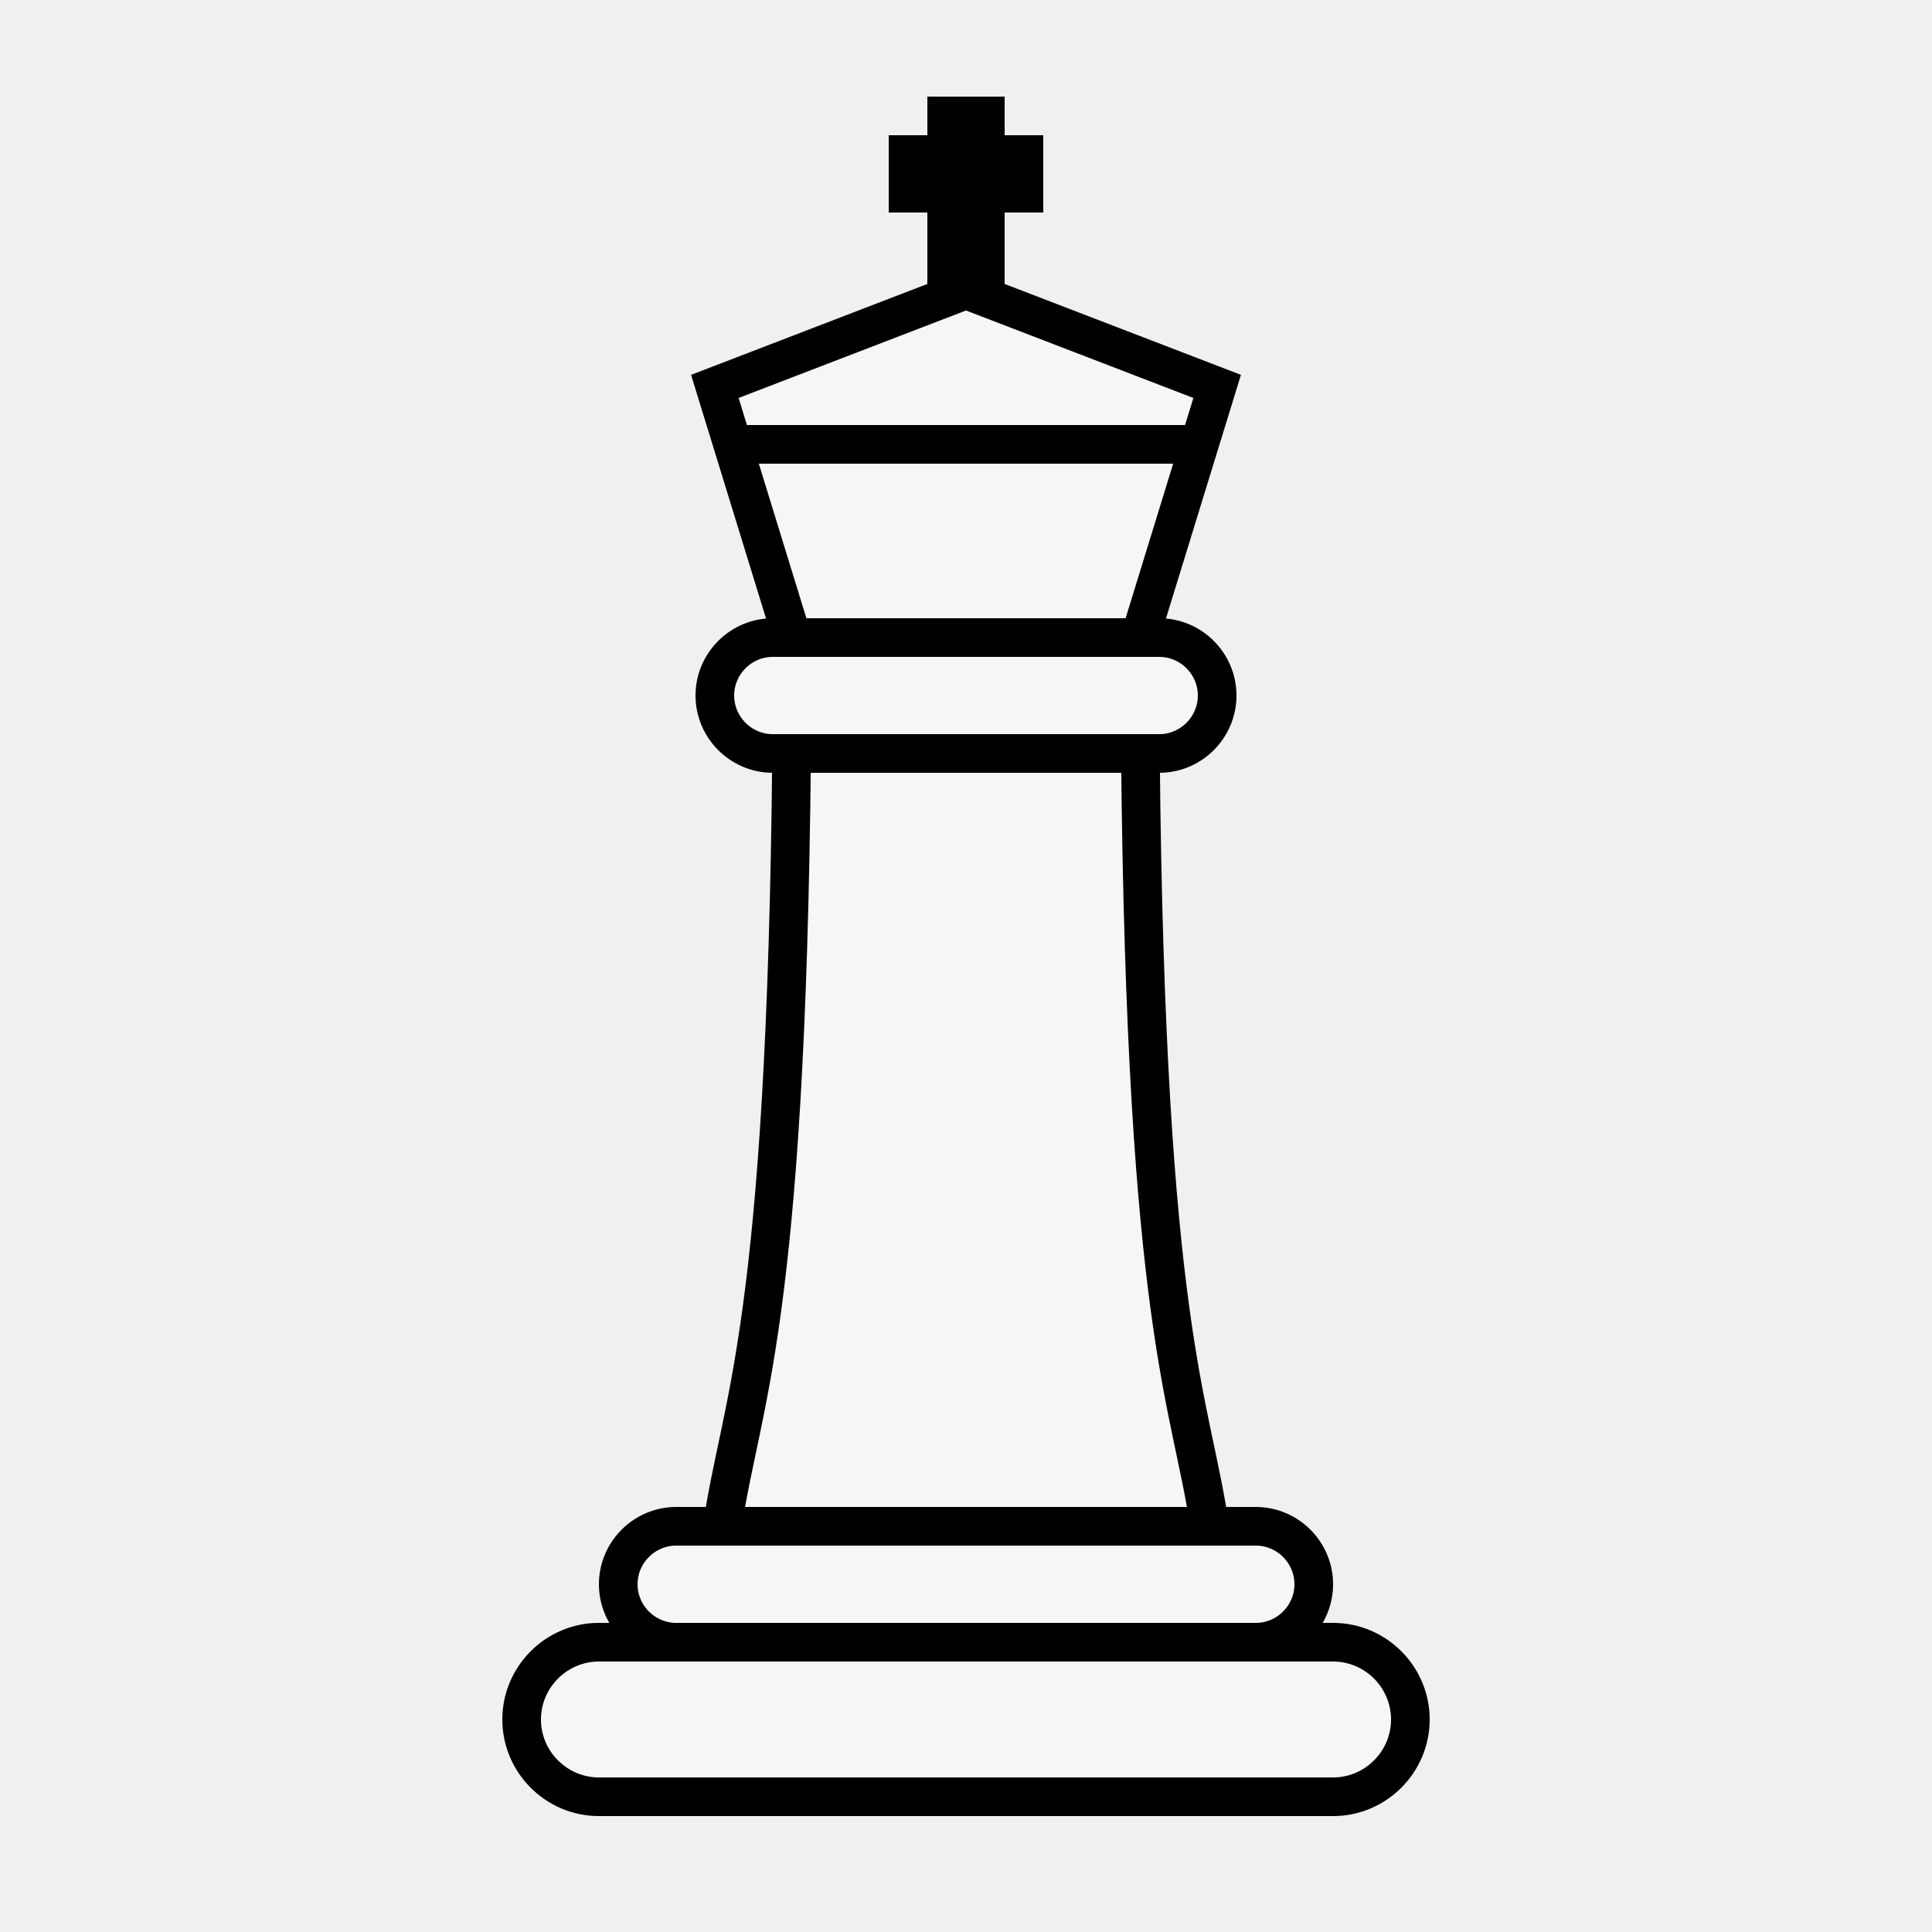
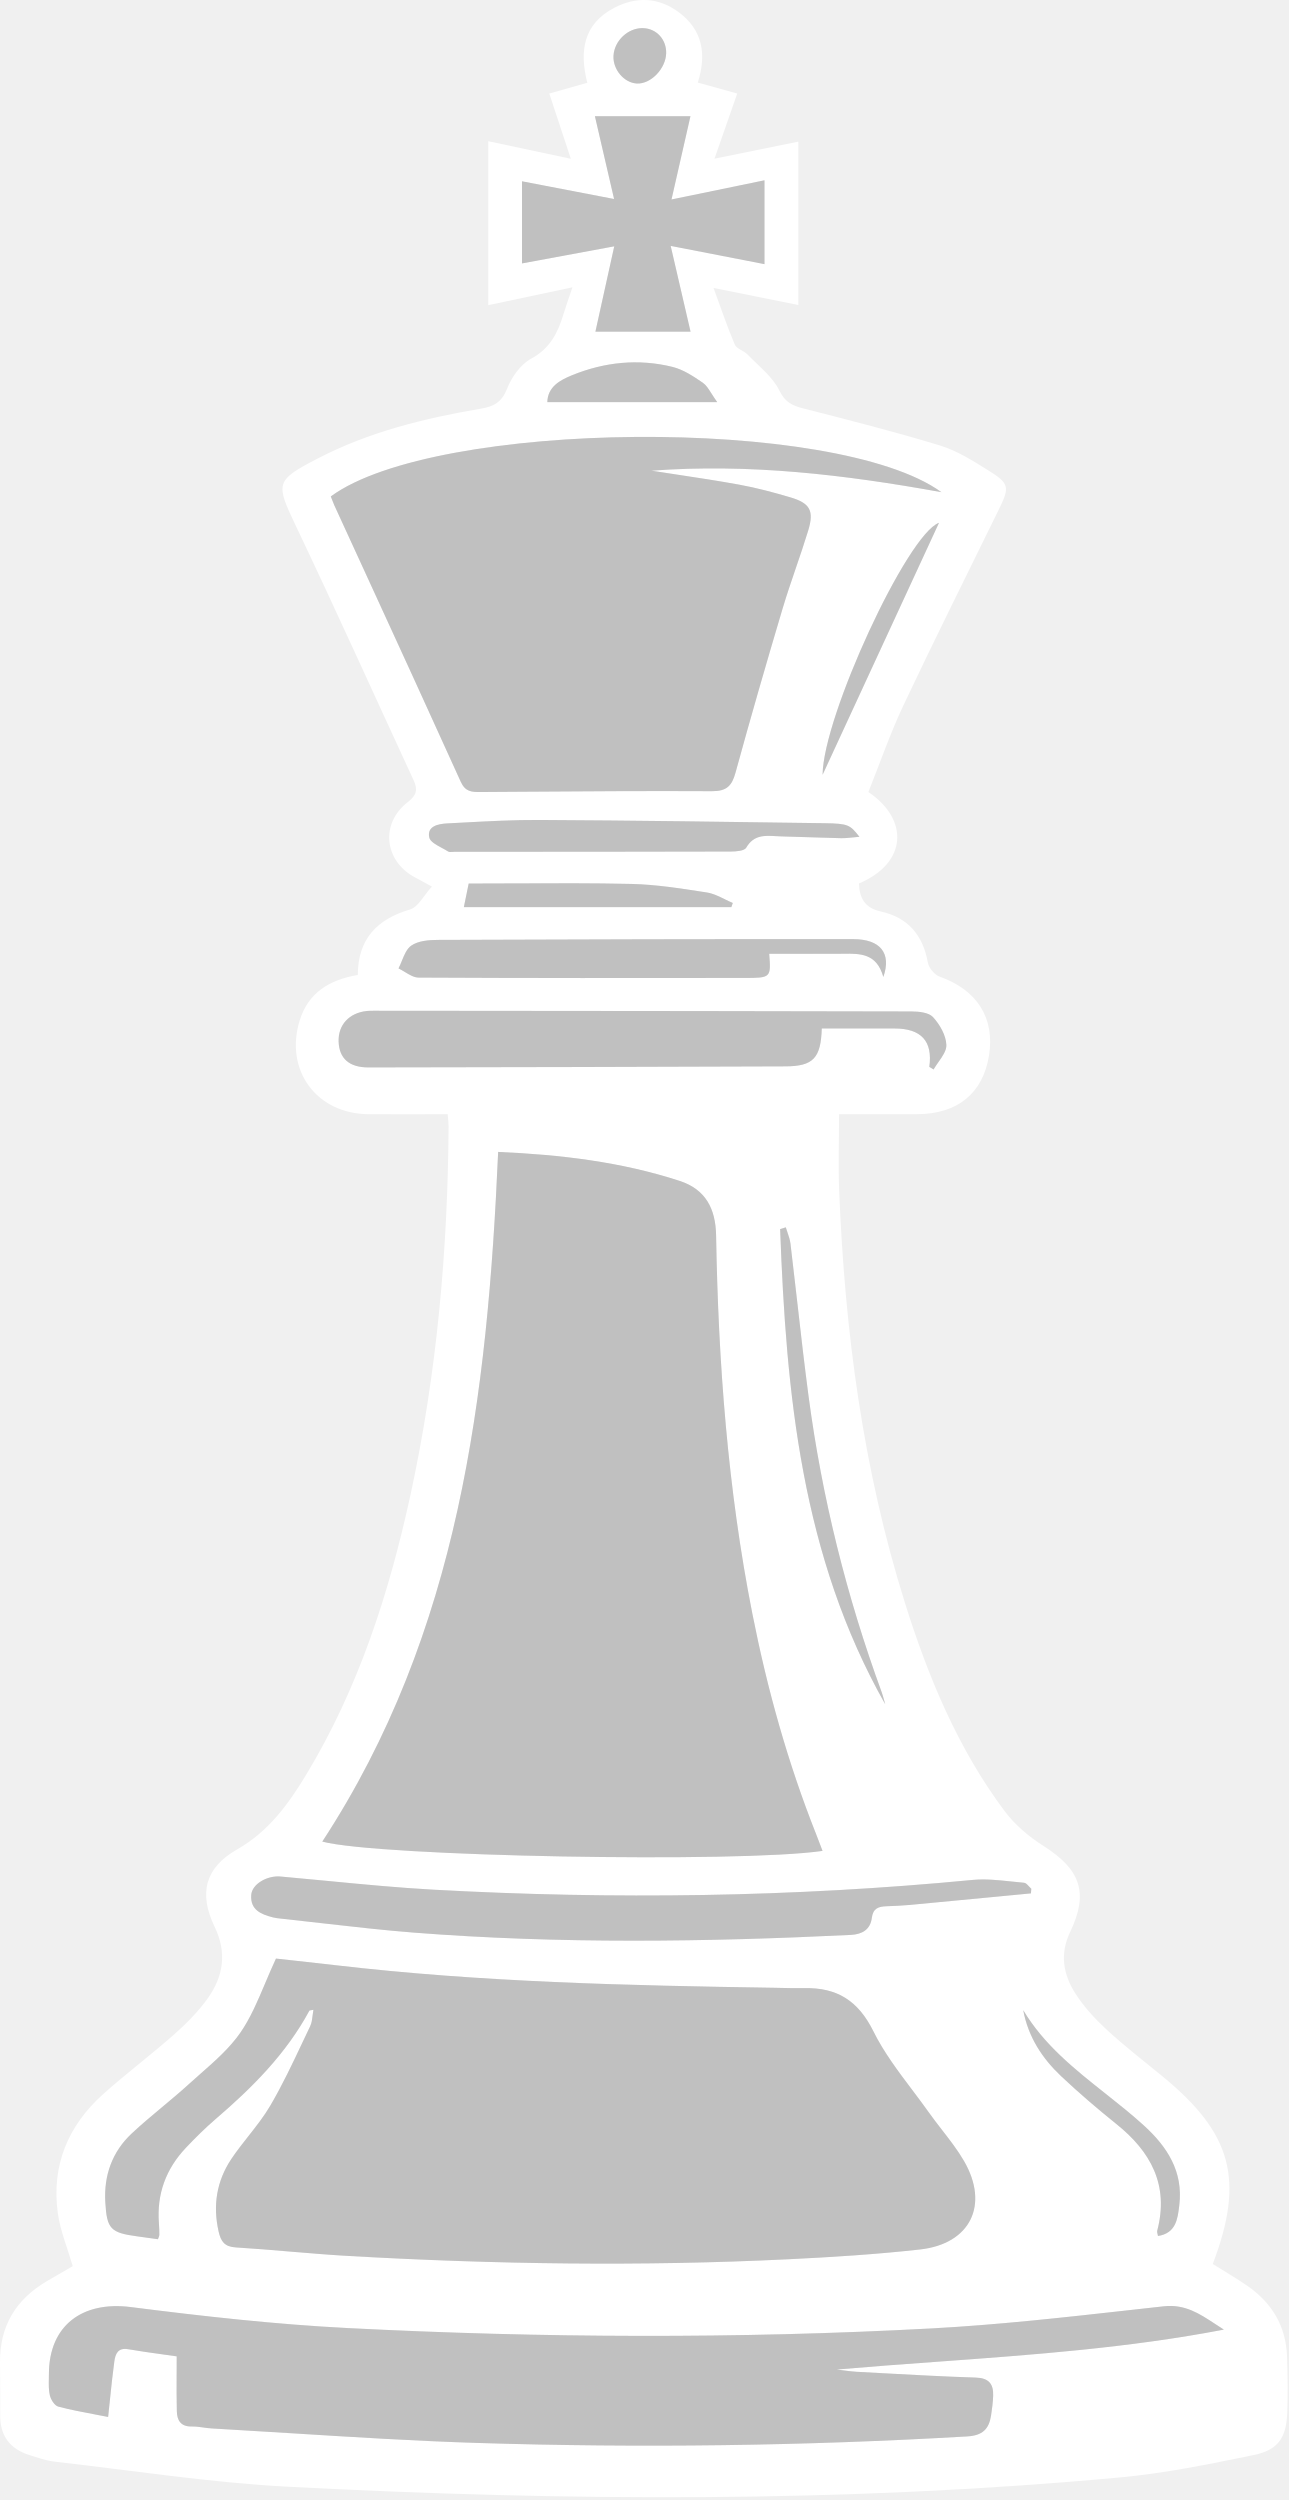
- <svg xmlns="http://www.w3.org/2000/svg" version="1.1" id="Layer_1" width="800px" height="800px" viewBox="0 0 100 100" enable-background="new 0 0 100 100" xml:space="preserve">
-   <g>
-     <g>
-       <path fill="#f6f6f6" stroke="#000000" stroke-width="2" stroke-miterlimit="10" d="M73,89c0,2.2-1.8,4-4,4H31c-2.2,0-4-1.8-4-4l0,0    c0-2.2,1.8-4,4-4h38C71.2,85,73,86.8,73,89L73,89z" />
-     </g>
-     <g>
-       <path fill="#f6f6f6" stroke="#000000" stroke-width="2" stroke-miterlimit="10" d="M63,36c0,1.65-1.35,3-3,3H40c-1.65,0-3-1.35-3-3    l0,0c0-1.65,1.35-3,3-3h20C61.65,33,63,34.35,63,36L63,36z" />
-     </g>
-     <g>
-       <path fill="#f6f6f6" stroke="#000000" stroke-width="2" stroke-miterlimit="10" d="M68,82c0,1.65-1.35,3-3,3H35c-1.65,0-3-1.35-3-3    l0,0c0-1.65,1.35-3,3-3h30C66.65,79,68,80.35,68,82L68,82z" />
-     </g>
-     <polygon fill="#f6f6f6" stroke="#000000" stroke-width="2" stroke-miterlimit="10" points="63,20 59,33 41,33 37,20 50,15  " />
-     <line fill="#f6f6f6" stroke="#000000" stroke-width="4" stroke-miterlimit="10" x1="50" y1="15" x2="50" y2="5" />
-     <line fill="#f6f6f6" stroke="#000000" stroke-width="4" stroke-miterlimit="10" x1="46" y1="9" x2="54" y2="9" />
-     <line fill="#f6f6f6" stroke="#000000" stroke-width="2" stroke-miterlimit="10" x1="38" y1="23" x2="62" y2="23" />
-     <path fill="#f6f6f6" stroke="#000000" stroke-width="2" stroke-miterlimit="10" d="M62.61,79c-0.946-6.487-3.306-10.059-3.583-40   H40.973c-0.277,29.941-2.637,33.513-3.583,40H62.61z" />
-   </g>
+ <svg xmlns="http://www.w3.org/2000/svg" viewBox="0 0 389 755" fill="none">
+   <path d="M366.242 683.72c3.44 2.16 7.01 4.23 10.4 6.57 7.46 5.14 11.73 12.19 12.04 21.35.19 5.66.291 11.34.071 16.99-.3 7.6-2.721 11.27-10.181 12.8-13.35 2.74-26.799 5.5-40.349 6.75-83.65 7.74-167.451 7.19-251.22 2.81-23.57-1.23-47.01-4.91-70.49-7.57-2.61-.3-5.18-1.22-7.71-2.02-5.76-1.83-8.76-5.77-8.75-11.89 0-5.33.02-10.67-.05-16-.13-11.04 4.81-19.13 14.22-24.64 2.7-1.58 5.42-3.14 7.75-4.49-1.63-5.61-3.8-10.74-4.52-16.07-1.94-14.26 3.03-26.29 13.63-35.82 6.93-6.23 14.43-11.83 21.42-18.01 3.72-3.29 7.31-6.9 10.19-10.92 4.74-6.62 5.93-13.77 2.14-21.63-4.92-10.22-2.88-17.9 6.8-23.42 9.44-5.38 15.4-13.58 20.77-22.44 15.89-26.25 25.14-55.04 31.6-84.78 7.94-36.6 11.23-73.73 11.47-111.15 0-.98-.14-1.97-.27-3.65-8 0-15.94.04-23.88 0-15.71-.1-25.42-13.24-20.84-28.24 2.59-8.49 9.06-12.37 17.569-13.81.05-10.85 5.75-16.81 15.78-19.78 2.46-.73 4.121-4.2 6.601-6.92-2.68-1.45-3.96-2.15-5.25-2.85-9.2-4.99-10.361-16.25-2.021-22.66 2.71-2.09 3.03-3.81 1.75-6.59-11.8-25.51-23.339-51.14-35.42-76.52-6.32-13.28-6.53-13.94 6.73-20.79 15.411-7.96 32.051-12.02 49.011-14.91 3.88-.66 6.3-1.93 7.9-6.02 1.37-3.51 4.09-7.37 7.29-9.09 5.81-3.14 8.12-7.98 9.82-13.66.71-2.36 1.56-4.68 2.64-7.89-8.79 1.87-16.81 3.57-25.43 5.4V42.65c8.27 1.76 16.13 3.44 24.94 5.31-2.2-6.67-4.24-12.84-6.51-19.71 3.92-1.11 7.51-2.13 11.48-3.25-2.4-9.44-1.28-17.76 8.2-22.67 6.61-3.42 13.3-3.15 19.35 1.31 7.25 5.35 8.57 12.67 5.82 21.3 3.87 1.07 7.61 2.11 11.91 3.31-2.3 6.59-4.41 12.65-6.87 19.68 8.69-1.77 16.67-3.39 25.32-5.15v49.33c-8.41-1.69-16.58-3.34-25.61-5.16 2.26 6.14 4.13 11.72 6.43 17.13.55 1.29 2.7 1.8 3.82 2.96 3.38 3.51 7.57 6.69 9.63 10.89 1.77 3.6 3.88 4.55 7.21 5.41 13.84 3.54 27.699 7.05 41.359 11.22 5.16 1.58 9.95 4.64 14.59 7.53 6.34 3.94 6.42 5.03 3.18 11.66-9.66 19.73-19.49 39.39-28.86 59.25-4.03 8.54-7.119 17.53-10.589 26.19 12.33 8.33 11.769 21.44-2.851 27.62.14 4.38 1.76 7.39 6.56 8.45 8.24 1.81 12.76 7.14 14.25 15.44.29 1.61 2.02 3.7 3.55 4.24 11.28 4 16.73 12.46 14.92 23.81-1.82 11.4-9.49 17.69-21.66 17.73-7.8.02-15.589 0-23.629 0 0 8.07-.26 15.68.04 23.27 1.7 42.27 7.179 83.96 19.899 124.45 7.02 22.34 15.94 43.86 30.07 62.76 3.09 4.13 7.33 7.73 11.72 10.51 11.18 7.08 13.76 14.16 8.05 26.02-3.18 6.62-2.06 12.81 1.56 18.5 2.56 4.02 5.9 7.66 9.42 10.91 5.38 4.96 11.19 9.47 16.86 14.11 21.09 17.26 24.901 31.28 15.241 56.73zM150.443 347.87c-3.22 73.62-11.761 145.11-53.11 208.29 16.779 4.51 125.81 6.51 151.07 2.81-.67-1.76-1.29-3.43-1.95-5.09-8.55-21.57-14.75-43.81-19.24-66.54-7.45-37.71-10.29-75.87-10.95-114.22-.14-8.13-3.2-13.95-11.01-16.49-17.68-5.76-35.95-7.92-54.8-8.75zM47.693 676.24c.24-.69.44-1 .43-1.31 0-1.16-.04-2.33-.13-3.49-.69-8.82 2.11-16.43 8.15-22.81 2.86-3.02 5.83-5.97 8.98-8.68 11.07-9.49 21.27-19.7 28.29-32.69.09-.17.54-.14 1.24-.3-.33 1.78-.3 3.54-.98 4.96-3.86 8.05-7.51 16.24-12.01 23.93-3.34 5.71-8.07 10.6-11.77 16.12-4.47 6.67-5.67 14.07-3.86 21.99.68 2.97 1.79 4.56 5.18 4.76 11.3.69 22.58 1.93 33.879 2.57 44.28 2.53 88.591 3.18 132.901 1.01 13.3-.65 26.619-1.48 39.849-2.96 15.22-1.69 20.981-13.45 13.291-26.71-2.99-5.15-7.061-9.66-10.531-14.55-5.76-8.13-12.479-15.82-16.849-24.65-4.59-9.27-11.01-13.22-20.82-13.01-3 .06-6-.06-9-.11-44.32-.69-88.63-1.67-132.72-6.83-6.54-.77-13.09-1.46-17.87-1.99-3.82 8.21-6.31 15.93-10.71 22.32-4.08 5.91-10.07 10.56-15.48 15.49-5.65 5.16-11.8 9.79-17.38 15.02-5.91 5.54-8.44 12.66-7.97 20.77.47 8.05 1.57 9.2 9.66 10.29 1.97.27 3.94.55 6.21.86zm52.21-526.32c.34.85.649 1.77 1.049 2.65 12.76 27.83 25.581 55.62 38.191 83.51 1.37 3.04 3.31 3.13 5.89 3.11 23.33-.15 46.66-.38 69.98-.25 4.4.02 6-1.56 7.1-5.56 4.53-16.53 9.29-33 14.18-49.42 2.37-7.97 5.35-15.76 7.78-23.72 1.83-6 .58-8.28-5.38-10.04-5.1-1.51-10.26-2.89-15.49-3.84-8.77-1.6-17.62-2.83-26.43-4.21 29.25-2.21 58.06 1.15 87.539 6.49-31.716-23.028-152.943-21.893-184.41 1.28l-.01.01zM53.363 711.6v.018c0 5.962-.09 11.258.04 16.552.06 2.77 1.19 4.71 4.51 4.63 1.98-.05 3.97.47 5.96.58 26.77 1.52 53.53 3.55 80.32 4.39 49.31 1.54 98.609.9 147.879-1.97 4.68-.27 6.6-2.23 7.23-6.34.3-1.97.56-3.96.63-5.95.12-3.56-1.3-5.36-5.28-5.48-11.99-.38-23.96-1.11-35.94-1.75-2.01-.11-4.009-.45-6.019-.68 39.13-3.41 78.279-4.64 116.919-12.06-5.69-3.54-10.579-7.87-18.109-7.04-23.33 2.57-46.671 5.41-70.081 6.68-58.77 3.16-117.589 2.9-176.36-.1-21.92-1.12-43.81-3.58-65.59-6.35-14.63-1.86-24.65 5.59-24.7 20.15 0 2.16-.2 4.4.27 6.47.3 1.32 1.45 3.16 2.57 3.45 4.95 1.3 10.03 2.13 15.04 3.12.65-5.97 1.14-11.4 1.88-16.8.3-2.19 1.06-4.2 4.17-3.66 4.887.849 9.824 1.459 14.66 2.158l.01.002zm257.979-139.8c.04-.46.08-.92.11-1.39-.73-.63-1.41-1.75-2.19-1.82-5.18-.44-10.44-1.34-15.55-.85-54.17 5.21-108.419 5.94-162.719 2.95-15.45-.85-30.85-2.62-46.27-3.98-4.08-.36-8.62 2.3-8.85 5.56-.33 4.53 2.99 5.87 6.56 6.78.8.2 1.64.3 2.47.38 13.41 1.44 26.789 3.18 40.219 4.23 43.92 3.42 87.87 2.82 131.83.68 3.5-.17 5.901-1.68 6.331-5.11.37-2.93 2.02-3.45 4.38-3.54 2.33-.09 4.659-.18 6.979-.39 12.23-1.14 24.47-2.33 36.7-3.5m-30.67-249.6c.42.26.851.52 1.271.78 1.39-2.47 3.949-4.98 3.859-7.41-.1-2.89-1.969-6.14-4.019-8.39-1.28-1.41-4.281-1.72-6.521-1.72-54.16-.14-108.319-.16-162.479-.21-.67 0-1.34 0-2 .07-5.35.57-8.691 4.2-8.521 9.25s3.18 7.8 8.97 7.79c41.99-.06 83.991-.15 125.981-.32 8.41-.03 10.69-2.52 10.96-11.44 7.29 0 14.599.02 21.909 0q12.2-.03 10.57 11.59zm-72.129-222.04c-1.9-8.2-3.85-16.61-6-25.9l3.015.586c9.072 1.763 17.075 3.32 25.315 4.924V54.45l-7.343 1.515a41801 41801 0 0 1-20.737 4.275c2.04-8.95 3.82-16.78 5.72-25.14h-28.85a71602 71602 0 0 1 5.79 25c-10.16-1.96-19-3.66-27.81-5.35v24.8c9.11-1.69 17.7-3.28 27.86-5.16-1.996 9.05-3.758 17.032-5.495 24.894l-.195.886h28.74zm58.219 194.9.006-.016c2.539-7.26-1.001-11.424-9.066-11.424-41.81-.04-83.619.06-125.419.23-2.75.01-6.01.26-8.1 1.74-1.93 1.36-2.61 4.51-3.83 6.87 2.02.97 4.04 2.76 6.07 2.77 32.81.18 65.63.15 98.44.11 7.99 0 7.99-.1 7.44-7.29 7.14 0 14.3.04 21.45-.01 5.366-.04 10.902-.599 13.015 7.004l.004.016zm-7.22-42.35c-2.85-3.63-3.349-3.99-10.539-4.1-28.66-.42-57.31-.82-85.97-.98-9.32-.05-18.65.56-27.97 1.04-2.67.14-6.15.79-5.43 4.23.37 1.75 3.64 2.93 5.69 4.24.48.31 1.31.1 1.97.1 27.83 0 55.66 0 83.49-.08 1.58 0 4.03-.2 4.58-1.16 2.61-4.54 6.72-3.49 10.59-3.41 6 .13 11.99.42 17.99.54 1.72.04 3.439-.24 5.599-.42m7.79 261.96c-.35-1.21-.64-2.46-1.07-3.64-10.61-28.99-18.019-58.79-22.079-89.38-2.04-15.33-3.6-30.72-5.46-46.07-.2-1.67-.93-3.28-1.41-4.92-.57.17-1.14.35-1.71.52 1.82 49.71 6.449 98.81 31.729 143.49M140.083 273.96h80.78c.15-.42.29-.84.44-1.26-2.6-1.09-5.12-2.75-7.83-3.17l-1.012-.157c-7.209-1.121-14.478-2.251-21.738-2.423-16.4-.38-32.82-.12-49.18-.12l-.517 2.522zm76.53-152.5-.01-.01c-2.035-2.834-2.852-4.832-4.34-5.85-2.83-1.94-5.88-3.98-9.14-4.79-10.3-2.55-20.52-1.49-30.32 2.49-3.66 1.49-7.4 3.49-7.51 8.15h51.31zm133.11 553.81c5.407-.846 5.924-5.154 6.39-9.033l.039-.327c1.21-10.04-3.599-17.56-10.709-24.02-12.42-11.3-27.461-19.84-36.431-34.82 1.51 8.08 5.731 14.56 11.491 19.98 5.33 5.01 10.889 9.79 16.589 14.36 10.48 8.39 16 18.53 12.39 32.27-.11.43.13.95.23 1.61zm-101.3-441.29c11.84-25.63 23.459-50.8 35.149-76.09-9.54 3.43-34.999 58.44-35.149 76.09M194.203 8.49c-4.53-.12-8.71 3.82-8.93 8.4-.2 4.1 3.18 8.11 7.03 8.33 4.2.24 8.75-4.44 8.88-9.14.11-4.15-2.94-7.48-6.97-7.58z" fill="#fff" />
+   <path d="M53.363 711.6v.018a716 716 0 0 0-4.308-.604c-3.44-.476-6.91-.956-10.352-1.554-3.11-.54-3.87 1.47-4.17 3.66-.525 3.828-.924 7.672-1.344 11.712-.172 1.659-.347 3.35-.536 5.088-1.3-.257-2.605-.503-3.91-.75-3.728-.703-7.465-1.407-11.13-2.37-1.12-.29-2.27-2.13-2.57-3.45-.363-1.595-.327-3.292-.291-4.974.01-.501.02-1.001.02-1.496.05-14.56 10.07-22.01 24.7-20.15 21.78 2.77 43.67 5.23 65.59 6.35 58.771 3 117.59 3.26 176.36.1 20.001-1.085 39.95-3.316 59.886-5.546q5.097-.571 10.195-1.134c6.322-.697 10.784 2.244 15.421 5.301.885.584 1.776 1.171 2.688 1.739-28.615 5.495-57.51 7.595-86.469 9.7-10.145.737-20.299 1.475-30.451 2.36.654.074 1.306.161 1.958.247 1.354.179 2.706.359 4.062.433q3.692.198 7.38.402c9.518.523 19.033 1.046 28.561 1.348 3.98.12 5.399 1.92 5.279 5.48-.07 1.99-.33 3.98-.63 5.95-.63 4.11-2.549 6.07-7.23 6.34-49.27 2.87-98.57 3.51-147.88 1.97-18.755-.588-37.495-1.76-56.235-2.931a4223 4223 0 0 0-24.084-1.459c-.834-.046-1.668-.164-2.501-.282-1.155-.164-2.31-.327-3.46-.298-3.32.08-4.45-1.86-4.51-4.63-.09-3.724-.074-7.449-.055-11.405.008-1.669.015-3.378.015-5.147l.01.002z" fill="silver" />
+   <path fill-rule="evenodd" clip-rule="evenodd" d="M48.039 675.343c-.08.22-.206.493-.346.897h-.02c-1.229-.168-2.37-.327-3.47-.48-.932-.13-1.837-.256-2.74-.38-8.09-1.09-9.19-2.24-9.66-10.29-.47-8.11 2.06-15.23 7.97-20.77 2.967-2.782 6.096-5.393 9.224-8.005 2.755-2.3 5.51-4.599 8.156-7.015 1.146-1.045 2.318-2.076 3.492-3.11 4.37-3.847 8.772-7.722 11.987-12.38 3.026-4.394 5.149-9.417 7.421-14.796 1.033-2.443 2.096-4.96 3.29-7.524 1.376.152 2.9.318 4.529.496 4.024.438 8.685.946 13.341 1.494 44.089 5.16 88.399 6.14 132.719 6.83q1.261.022 2.522.053c2.159.05 4.319.1 6.478.057 9.81-.21 16.23 3.74 20.82 13.01 3.116 6.296 7.427 12.012 11.733 17.722 1.732 2.298 3.464 4.595 5.117 6.928 1.257 1.77 2.592 3.491 3.926 5.211 2.35 3.029 4.697 6.053 6.604 9.339 7.69 13.26 1.93 25.02-13.29 26.71-13.23 1.48-26.55 2.31-39.85 2.96-44.31 2.17-88.62 1.52-132.9-1.01-5.894-.334-11.783-.831-17.672-1.328-5.401-.456-10.802-.912-16.207-1.242-3.39-.2-4.5-1.79-5.18-4.76-1.81-7.92-.61-15.32 3.86-21.99 1.585-2.365 3.36-4.615 5.132-6.863 2.365-2.998 4.728-5.994 6.637-9.257 3.588-6.132 6.636-12.581 9.68-19.024a928 928 0 0 1 2.33-4.906c.461-.962.596-2.08.738-3.255.067-.559.136-1.131.243-1.705-.265.06-.494.094-.682.121-.308.045-.503.073-.559.179-7.02 12.99-17.22 23.2-28.29 32.69-3.15 2.71-6.12 5.66-8.98 8.68-6.04 6.38-8.84 13.99-8.15 22.81.09 1.16.13 2.33.13 3.49.005.128-.027.257-.084.413m308.075-9.106c-.466 3.879-.983 8.187-6.391 9.033l-.01.02c-.034-.229-.086-.441-.134-.638-.09-.372-.167-.691-.096-.972 3.61-13.74-1.909-23.88-12.39-32.27-5.699-4.57-11.259-9.35-16.589-14.36-5.761-5.42-9.981-11.9-11.49-19.98 6.273 10.476 15.515 17.803 24.753 25.126 3.972 3.149 7.943 6.296 11.677 9.694 7.109 6.46 11.919 13.98 10.71 24.02zm-44.661-95.827c-.03.47-.069.93-.11 1.39l-10.31.989a9150 9150 0 0 1-26.389 2.511c-2.32.21-4.651.3-6.98.39-2.361.09-4.01.61-4.38 3.54-.431 3.43-2.831 4.94-6.331 5.11-43.96 2.14-87.91 2.74-131.83-.68-9.352-.732-18.68-1.797-28.011-2.863-4.068-.465-8.137-.93-12.208-1.367-.83-.08-1.67-.18-2.47-.38-3.57-.91-6.89-2.25-6.56-6.78.23-3.26 4.77-5.92 8.85-5.56 4.751.419 9.502.877 14.252 1.335 10.664 1.028 21.329 2.057 32.017 2.645 54.3 2.99 108.55 2.26 162.72-2.95 3.847-.369 7.778.05 11.695.467 1.288.137 2.574.274 3.856.383.53.047 1.014.581 1.5 1.116.228.251.456.502.689.704m-44.432-56.867q.152.566.312 1.127c-25.28-44.68-29.91-93.78-31.73-143.49.57-.17 1.14-.35 1.71-.52.155.526.334 1.049.514 1.573.38 1.106.761 2.213.896 3.347a2341 2341 0 0 1 2.059 17.736c1.073 9.452 2.147 18.904 3.401 28.334 4.06 30.59 11.47 60.39 22.081 89.38.297.816.527 1.666.757 2.513m14.922-190.563c-.42-.26-.85-.52-1.27-.78l-.02-.01q1.63-11.62-10.57-11.59c-4.874.013-9.749.009-14.618.004l-7.292-.004c-.27 8.92-2.55 11.41-10.96 11.44-41.989.17-83.99.26-125.98.32-5.79.01-8.8-2.74-8.97-7.79s3.17-8.68 8.521-9.25c.659-.07 1.329-.07 2-.07q16.274.015 32.548.027c43.311.036 86.621.071 129.931.183 2.24 0 5.24.31 6.521 1.72 2.049 2.25 3.919 5.5 4.019 8.39.063 1.687-1.152 3.413-2.366 5.137-.534.759-1.069 1.518-1.494 2.273m-24.24-39.36c8.065 0 11.605 4.164 9.066 11.424-1.987-7.148-6.999-7.082-12.051-7.015l-.964.011c-4.952.034-9.908.026-14.86.017q-3.297-.006-6.591-.007c.55 7.19.55 7.29-7.44 7.29-32.81.04-65.63.07-98.44-.11-1.391-.007-2.777-.85-4.163-1.692-.635-.387-1.271-.773-1.907-1.078.371-.716.691-1.505 1.012-2.294.736-1.813 1.474-3.629 2.818-4.576 2.091-1.48 5.351-1.73 8.101-1.74 41.8-.17 83.609-.27 125.419-.23m-36.84-9.66h-80.779l.943-4.608.517-2.522c4.723 0 9.452-.022 14.184-.044 11.656-.053 23.331-.106 34.995.164 7.26.172 14.529 1.302 21.737 2.422l1.013.158c1.861.288 3.631 1.16 5.399 2.032.808.398 1.616.796 2.431 1.138l-.218.627q-.109.317-.222.633m28.14-25.35c7.19.11 7.69.47 10.54 4.1-.676.056-1.309.122-1.913.185-1.324.139-2.505.262-3.687.235-3.09-.062-6.178-.169-9.267-.276a666 666 0 0 0-8.723-.264 48 48 0 0 1-1.728-.078c-3.325-.191-6.638-.38-8.862 3.488-.55.96-3 1.16-4.579 1.16-27.831.08-55.661.08-83.49.08-.189 0-.391.017-.595.034-.51.043-1.032.087-1.376-.134-.552-.353-1.193-.697-1.843-1.045-1.759-.943-3.576-1.917-3.847-3.195-.719-3.44 2.761-4.09 5.43-4.23q2.296-.119 4.592-.244c7.792-.419 15.589-.838 23.379-.796 28.659.16 57.31.56 85.969.98m-148.749-97.779a46 46 0 0 0-.35-.909c31.467-23.172 152.693-24.31 184.409-1.282-29.479-5.34-58.289-8.7-87.539-6.49 2.555.4 5.113.788 7.672 1.175 6.264.949 12.531 1.899 18.758 3.035 5.229.95 10.39 2.33 15.49 3.84 5.96 1.76 7.21 4.04 5.38 10.04-1.155 3.782-2.434 7.527-3.713 11.27-1.412 4.134-2.824 8.267-4.067 12.45-4.89 16.42-9.65 32.89-14.181 49.42-1.099 4-2.699 5.58-7.099 5.56-19.082-.106-38.169.028-57.258.163q-6.362.046-12.722.087c-2.58.02-4.52-.07-5.89-3.11-9.656-21.355-19.434-42.651-29.214-63.951q-4.49-9.777-8.976-19.559a28 28 0 0 1-.7-1.739m160.271 56.95-12.102 26.199c.151-17.65 25.61-72.66 35.15-76.09a166971 166971 0 0 0-23.048 49.891m-45.675-88.971c.494.778 1.055 1.663 1.763 2.65l-.01-.01h-51.309c.11-4.66 3.85-6.66 7.509-8.15 9.8-3.98 20.021-5.04 30.32-2.49 3.261.81 6.31 2.85 9.141 4.79.972.665 1.659 1.749 2.586 3.21m-12.306-44.55c2.15 9.29 4.1 17.7 6 25.9l.009.01h-28.74l.353-1.597c1.686-7.634 3.403-15.406 5.338-24.183-10.16 1.88-18.75 3.47-27.86 5.16v-24.8c8.81 1.69 17.65 3.39 27.81 5.35l-.201-.868c-1.949-8.42-3.704-16-5.589-24.132h28.85c-1.901 8.36-3.68 16.19-5.72 25.14 7.307-1.504 14.022-2.89 20.737-4.275l7.342-1.515v25.32c-8.239-1.605-16.242-3.16-25.314-4.924zm-17.27-57.37c.22-4.58 4.4-8.52 8.93-8.4l.01.01c4.03.1 7.08 3.43 6.97 7.58-.13 4.7-4.68 9.38-8.88 9.14-3.85-.22-7.23-4.23-7.03-8.33m-87.94 539.27c41.349-63.18 49.89-134.67 53.11-208.29l.01.01c18.849.83 37.12 2.99 54.8 8.75 7.809 2.54 10.869 8.36 11.01 16.49.659 38.35 3.5 76.51 10.95 114.22 4.49 22.73 10.69 44.97 19.24 66.54.483 1.216.945 2.437 1.421 3.695l.529 1.395c-25.26 3.7-134.291 1.7-151.07-2.81" fill="silver" />
</svg>
